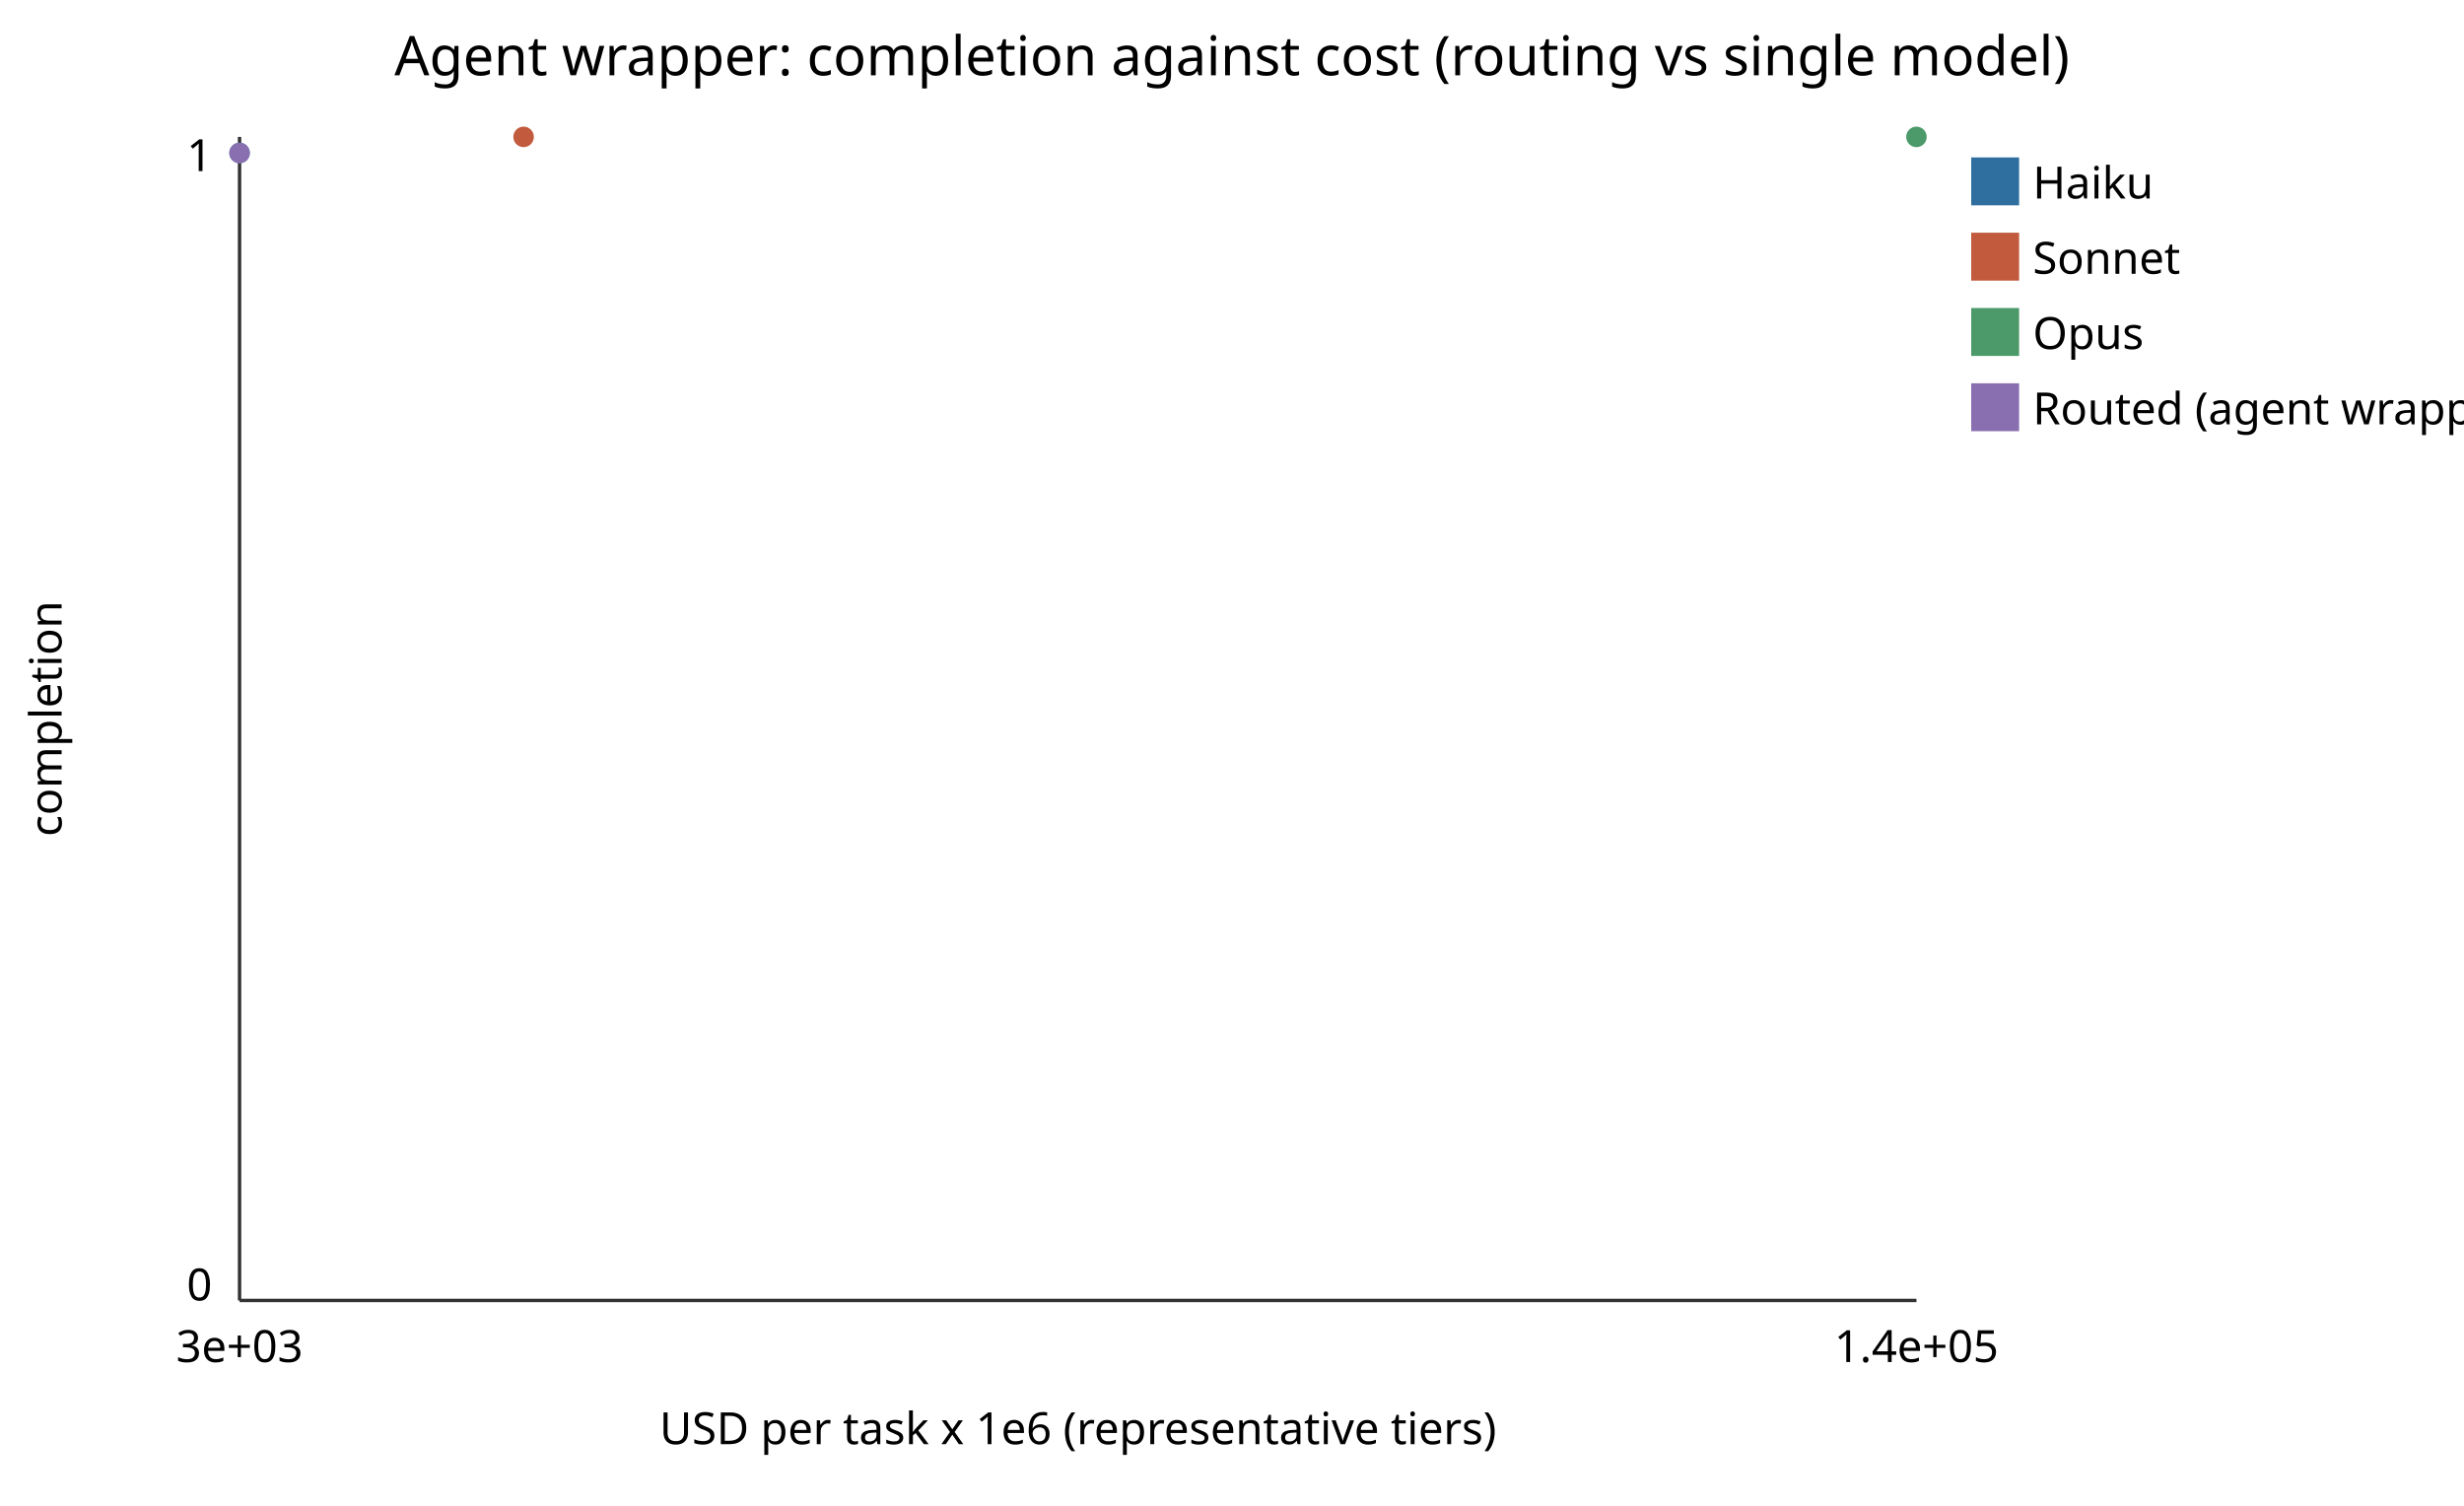
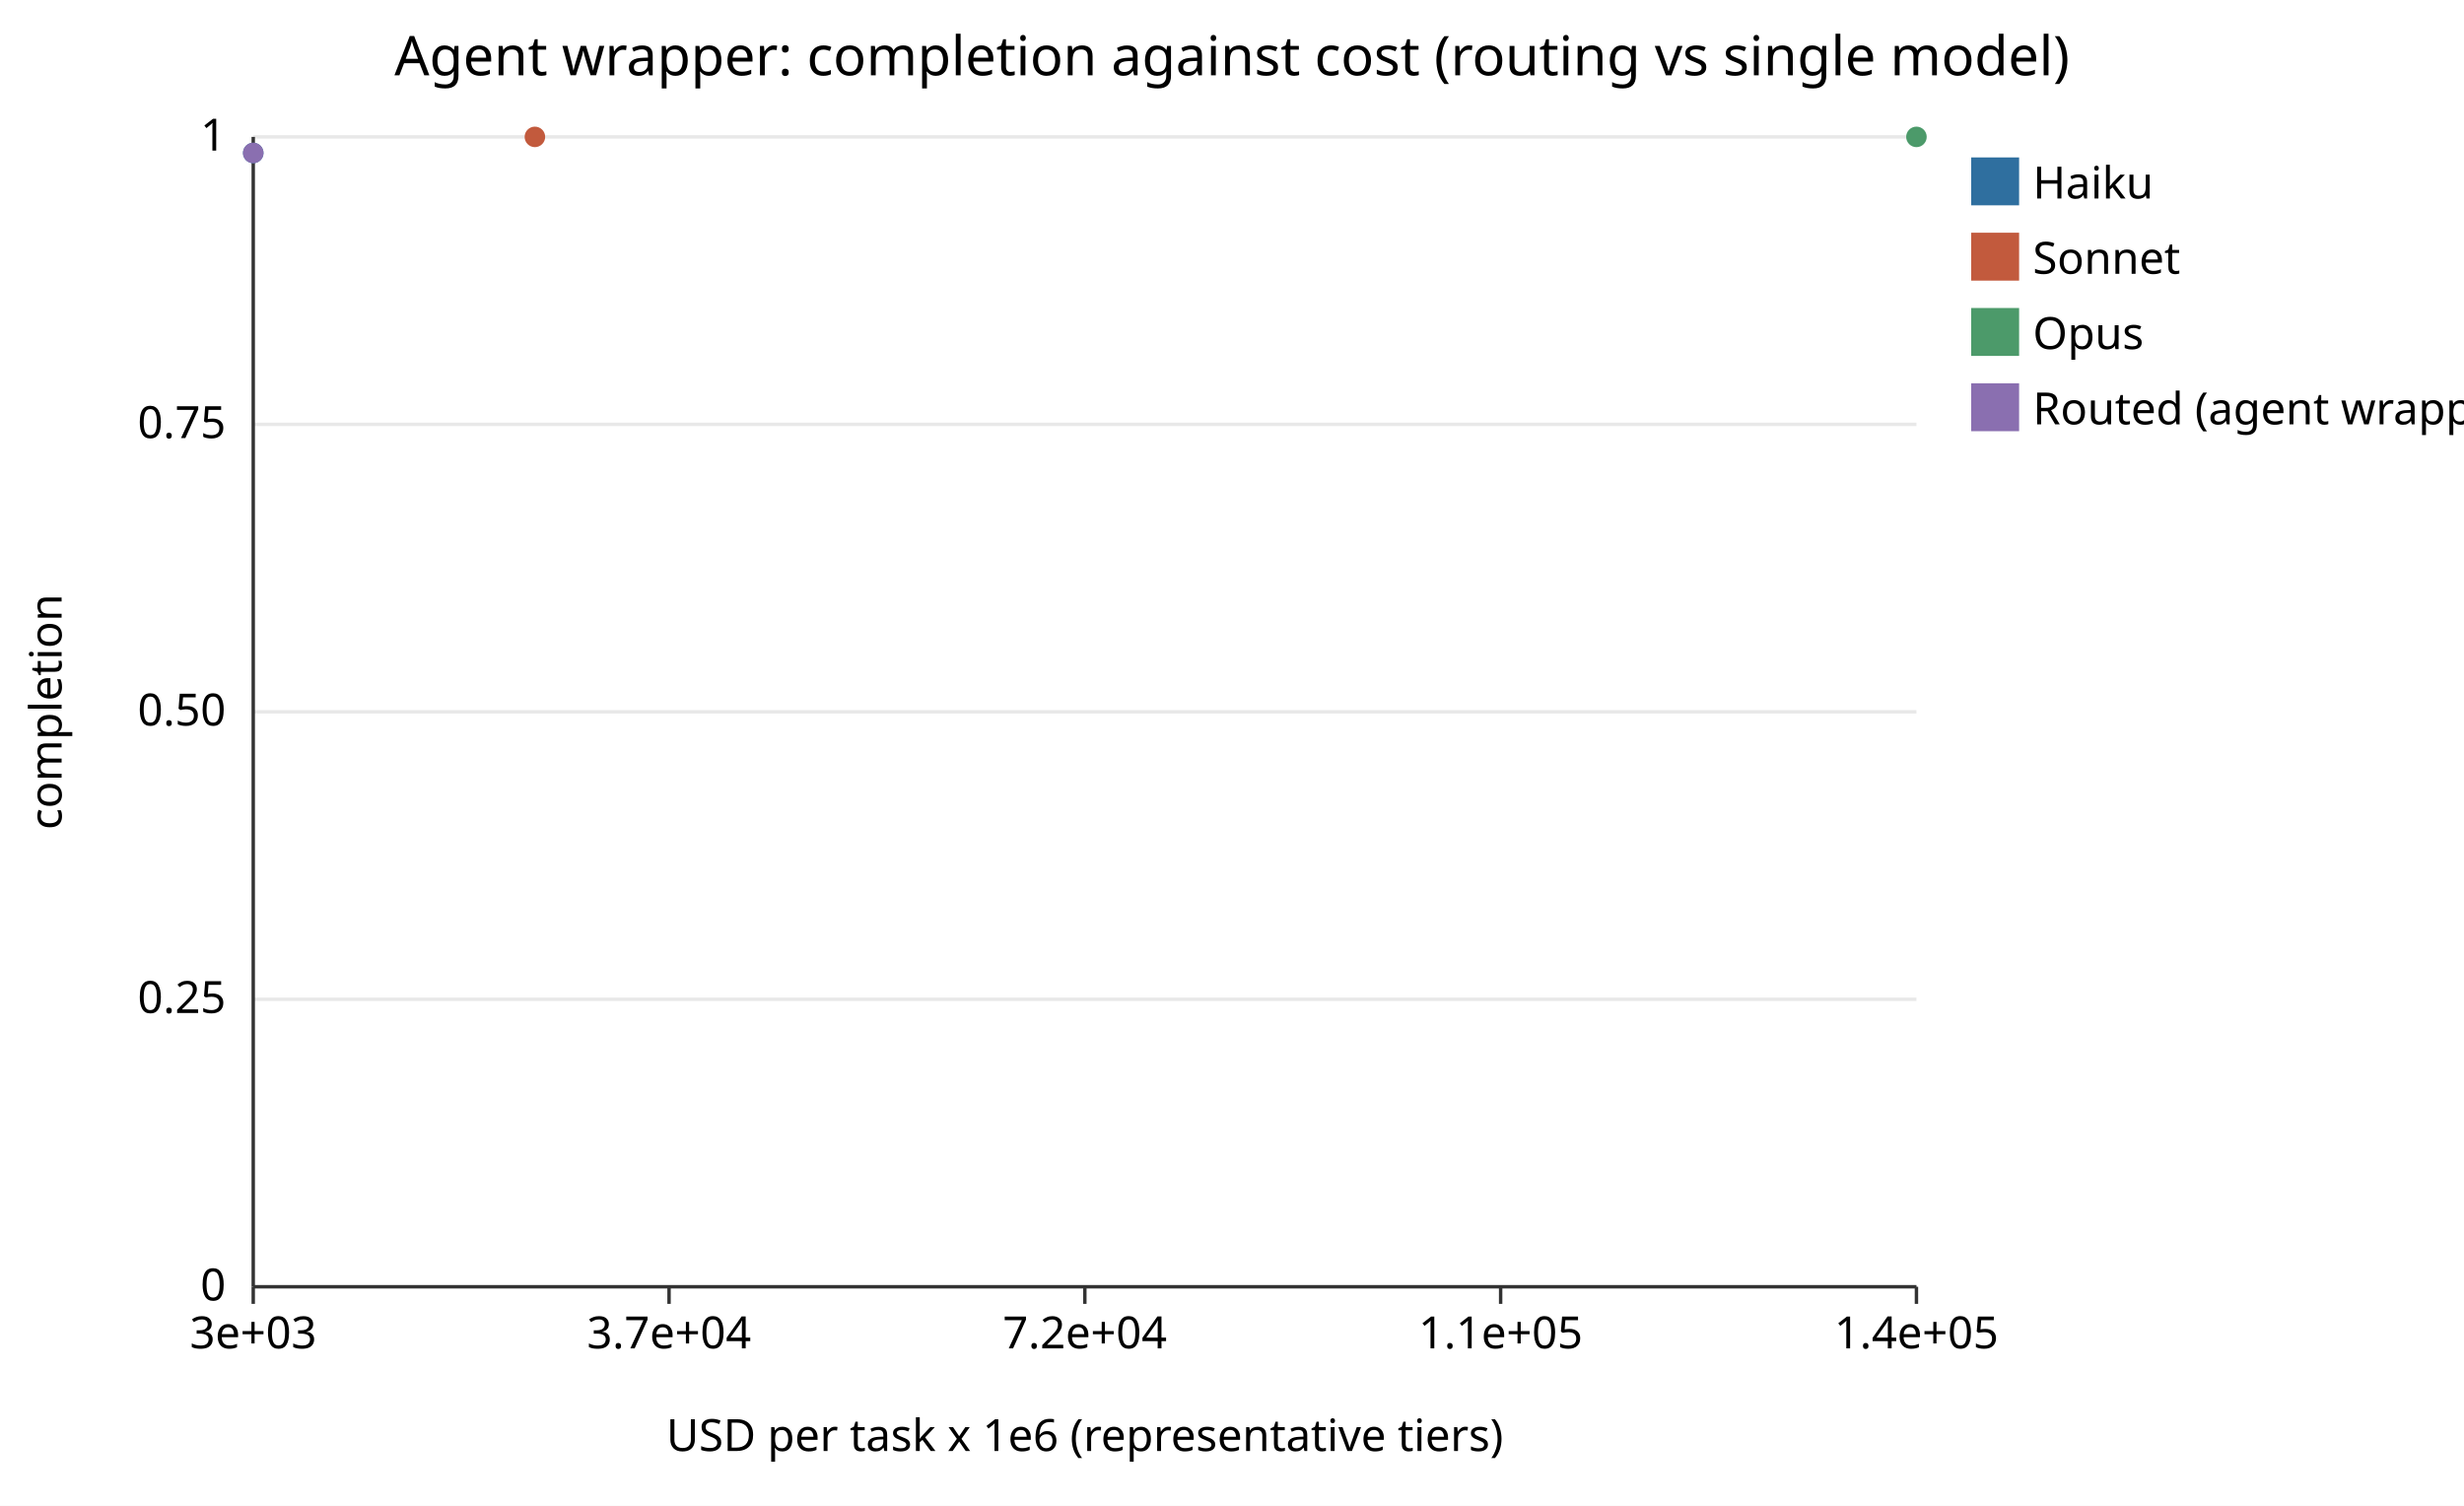
<svg xmlns="http://www.w3.org/2000/svg" width="720" height="440" viewBox="0 0 720 440" font-family="sans-serif" font-size="13">
  <rect width="720" height="440" fill="white" />
  <text x="360" y="22" text-anchor="middle" font-size="16">Agent wrapper: completion against cost (routing vs single model)</text>
-   <line x1="70" y1="380" x2="560" y2="380" stroke="#333" />
-   <line x1="70" y1="380" x2="70" y2="40" stroke="#333" />
-   <text x="315" y="422" text-anchor="middle">USD per task x 1e6 (representative tiers)</text>
-   <text x="18" y="210" text-anchor="middle" transform="rotate(-90 18 210)">completion</text>
-   <path d="M70.0 44.7" fill="none" stroke="#2f6f9f" stroke-width="2.5" />
-   <circle cx="70.0" cy="44.7" r="3" fill="#2f6f9f" />
+   <line x1="74" y1="376.0" x2="560" y2="376.0" stroke="#e8e8e8" />
+   <text x="66" y="380.0" text-anchor="end">0</text>
+   <line x1="74" y1="292.0" x2="560" y2="292.0" stroke="#e8e8e8" />
+   <text x="66" y="296.0" text-anchor="end">0.25</text>
+   <line x1="74" y1="208.0" x2="560" y2="208.0" stroke="#e8e8e8" />
+   <text x="66" y="212.0" text-anchor="end">0.50</text>
+   <line x1="74" y1="124.0" x2="560" y2="124.0" stroke="#e8e8e8" />
+   <text x="66" y="128.0" text-anchor="end">0.75</text>
+   <line x1="74" y1="40.0" x2="560" y2="40.0" stroke="#e8e8e8" />
+   <text x="66" y="44.0" text-anchor="end">1</text>
+   <line x1="74.0" y1="376" x2="74.0" y2="381" stroke="#333" />
+   <text x="74.0" y="394" text-anchor="middle">3e+03</text>
+   <line x1="195.5" y1="376" x2="195.5" y2="381" stroke="#333" />
+   <text x="195.5" y="394" text-anchor="middle">3.7e+04</text>
+   <line x1="317.0" y1="376" x2="317.0" y2="381" stroke="#333" />
+   <text x="317.0" y="394" text-anchor="middle">7.2e+04</text>
+   <line x1="438.5" y1="376" x2="438.5" y2="381" stroke="#333" />
+   <text x="438.5" y="394" text-anchor="middle">1.1e+05</text>
+   <line x1="560.0" y1="376" x2="560.0" y2="381" stroke="#333" />
+   <text x="560.0" y="394" text-anchor="middle">1.4e+05</text>
+   <line x1="74" y1="376" x2="560" y2="376" stroke="#333" />
+   <line x1="74" y1="376" x2="74" y2="40" stroke="#333" />
+   <text x="317" y="424" text-anchor="middle">USD per task x 1e6 (representative tiers)</text>
+   <text x="18" y="208" text-anchor="middle" transform="rotate(-90 18 208)">completion</text>
+   <path d="M74.0 44.7" fill="none" stroke="#2f6f9f" stroke-width="2.5" />
+   <circle cx="74.0" cy="44.7" r="3" fill="#2f6f9f" />
  <rect x="576" y="46" width="14" height="14" fill="#2f6f9f" />
  <text x="594" y="58">Haiku</text>
-   <path d="M153.0 40.0" fill="none" stroke="#c25a3d" stroke-width="2.5" />
-   <circle cx="153.0" cy="40.0" r="3" fill="#c25a3d" />
+   <path d="M156.3 40.0" fill="none" stroke="#c25a3d" stroke-width="2.5" />
+   <circle cx="156.3" cy="40.0" r="3" fill="#c25a3d" />
  <rect x="576" y="68" width="14" height="14" fill="#c25a3d" />
  <text x="594" y="80">Sonnet</text>
  <path d="M560.0 40.0" fill="none" stroke="#4c9a6a" stroke-width="2.5" />
  <circle cx="560.0" cy="40.0" r="3" fill="#4c9a6a" />
  <rect x="576" y="90" width="14" height="14" fill="#4c9a6a" />
  <text x="594" y="102">Opus</text>
-   <path d="M70.0 44.7" fill="none" stroke="#8a6fb0" stroke-width="2.5" />
-   <circle cx="70.0" cy="44.7" r="3" fill="#8a6fb0" />
+   <path d="M74.0 44.7" fill="none" stroke="#8a6fb0" stroke-width="2.5" />
+   <circle cx="74.0" cy="44.7" r="3" fill="#8a6fb0" />
  <rect x="576" y="112" width="14" height="14" fill="#8a6fb0" />
  <text x="594" y="124">Routed (agent wrapper)</text>
-   <text x="70" y="398" text-anchor="middle">3e+03</text>
-   <text x="560" y="398" text-anchor="middle">1.4e+05</text>
-   <text x="62" y="380" text-anchor="end">0</text>
-   <text x="62" y="50" text-anchor="end">1</text>
</svg>
